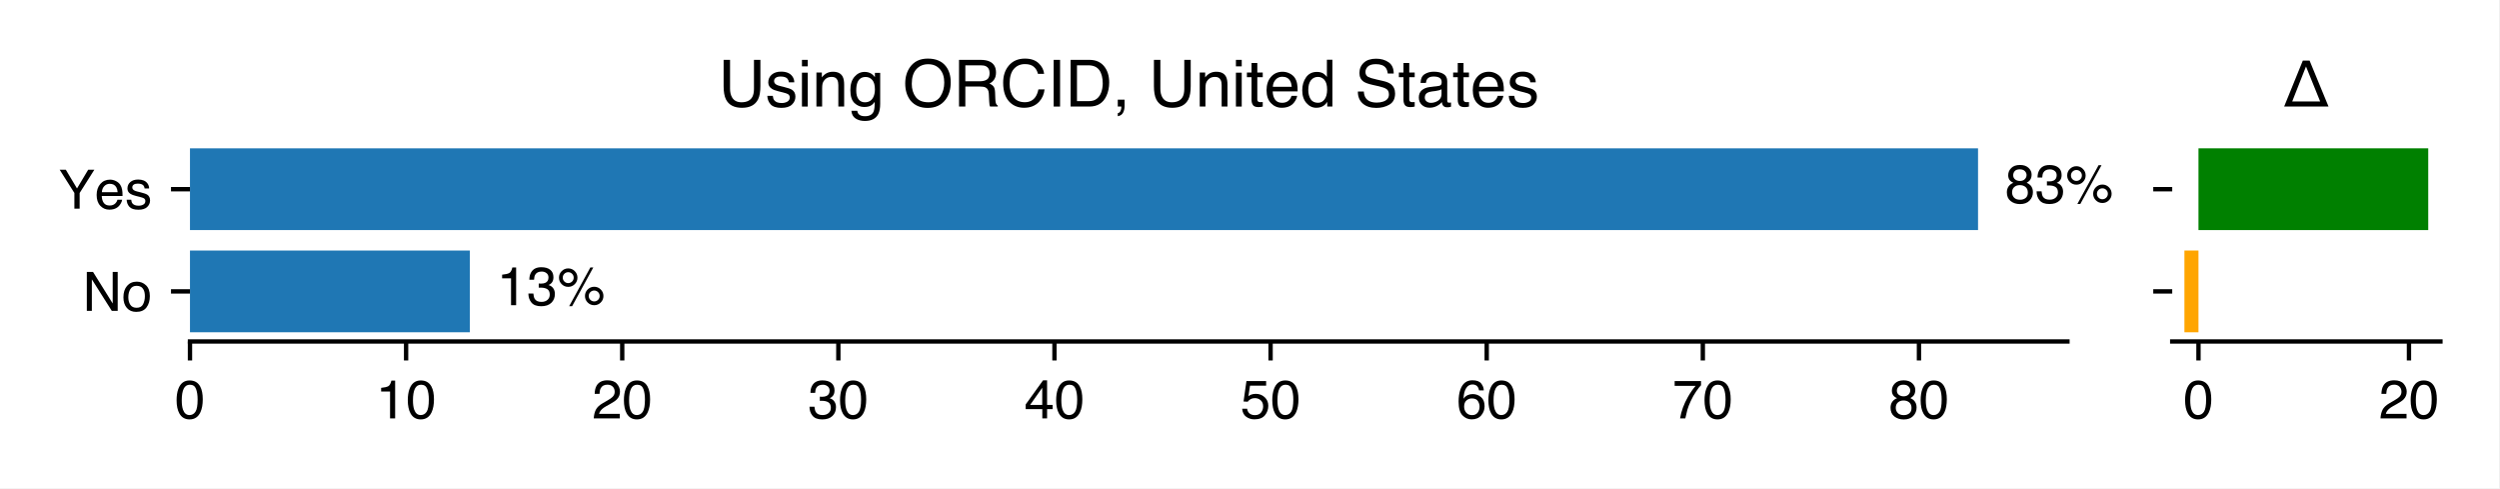
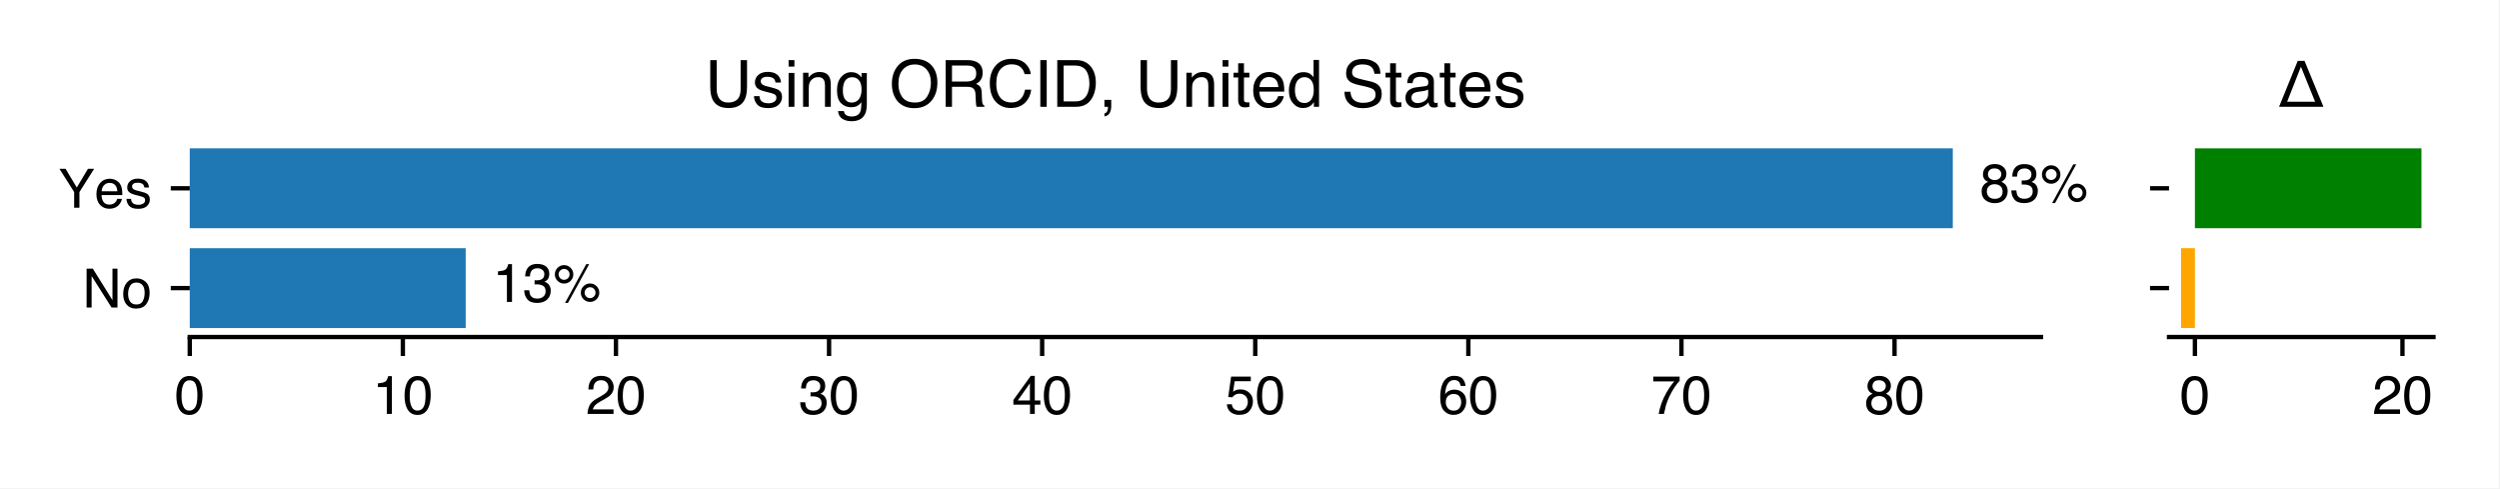
<svg xmlns="http://www.w3.org/2000/svg" xmlns:xlink="http://www.w3.org/1999/xlink" width="460.8pt" height="90pt" viewBox="0 0 460.8 90" version="1.1">
  <defs>
    <style type="text/css">*{stroke-linejoin: round; stroke-linecap: butt}</style>
  </defs>
  <g id="figure_1">
    <g id="patch_1">
      <path d="M 0 90  L 460.8 90  L 460.8 0  L 0 0  z " style="fill: #ffffff" />
    </g>
    <g id="axes_1">
      <g id="patch_2">
-         <path d="M 35.031 62.942  L 381.223 62.942  L 381.223 25.642  L 35.031 25.642  z " style="fill: #ffffff" />
+         <path d="M 34.99 62.12  L 376.339 62.12  L 376.339 25.688  L 34.99 25.688  z " style="fill: #ffffff" />
      </g>
      <g id="patch_3">
-         <path d="M 35.031 61.247  L 86.637 61.247  L 86.637 46.176  L 35.031 46.176  z " clip-path="url(#p1cc2329829)" style="fill: #1f77b4" />
+         <path d="M 34.99 60.464  L 85.874 60.464  L 85.874 45.744  L 34.99 45.744  z " clip-path="url(#p9209bd7af9)" style="fill: #1f77b4" />
      </g>
      <g id="patch_4">
-         <path d="M 35.031 42.409  L 364.738 42.409  L 364.738 27.338  L 35.031 27.338  z " clip-path="url(#p1cc2329829)" style="fill: #1f77b4" />
+         <path d="M 34.99 42.064  L 360.085 42.064  L 360.085 27.344  L 34.99 27.344  z " clip-path="url(#p9209bd7af9)" style="fill: #1f77b4" />
      </g>
      <g id="matplotlib.axis_1">
        <g id="xtick_1">
          <g id="line2d_1">
            <defs>
              <path id="m4c99cd72f3" d="M 0 0  L 0 3.5  " style="stroke: #000000; stroke-width: 0.8" />
            </defs>
            <g>
-               <use xlink:href="#m4c99cd72f3" x="35.031" y="62.942" style="stroke: #000000; stroke-width: 0.8" />
+               <use xlink:href="#m4c99cd72f3" x="34.99" y="62.12" style="stroke: #000000; stroke-width: 0.8" />
            </g>
          </g>
          <g id="text_1">
-             <g transform="translate(32.25078 77.11562)scale(0.1 -0.1)">
+             <g transform="translate(32.20953 76.29344) scale(0.1 -0.1)">
              <defs>
                <path id="Helvetica-30" d="M 1731 4475  Q 2600 4475 2988 3759  Q 3288 3206 3288 2244  Q 3288 1331 3016 734  Q 2622 -122 1728 -122  Q 922 -122 528 578  Q 200 1163 200 2147  Q 200 2909 397 3456  Q 766 4475 1731 4475  z M 1725 391  Q 2163 391 2422 778  Q 2681 1166 2681 2222  Q 2681 2984 2493 3476  Q 2306 3969 1766 3969  Q 1269 3969 1039 3501  Q 809 3034 809 2125  Q 809 1441 956 1025  Q 1181 391 1725 391  z " transform="scale(0.015625)" />
              </defs>
              <use xlink:href="#Helvetica-30" />
            </g>
          </g>
        </g>
        <g id="xtick_2">
          <g id="line2d_2">
            <g>
-               <use xlink:href="#m4c99cd72f3" x="74.883" y="62.942" style="stroke: #000000; stroke-width: 0.8" />
+               <use xlink:href="#m4c99cd72f3" x="74.284" y="62.12" style="stroke: #000000; stroke-width: 0.8" />
            </g>
          </g>
          <g id="text_2">
-             <g transform="translate(69.32177 77.11562)scale(0.1 -0.1)">
+             <g transform="translate(68.72312 76.29344) scale(0.1 -0.1)">
              <defs>
                <path id="Helvetica-31" d="M 613 3169  L 613 3600  Q 1222 3659 1462 3798  Q 1703 3938 1822 4456  L 2266 4456  L 2266 0  L 1666 0  L 1666 3169  L 613 3169  z " transform="scale(0.015625)" />
              </defs>
              <use xlink:href="#Helvetica-31" />
              <use xlink:href="#Helvetica-30" x="55.615" />
            </g>
          </g>
        </g>
        <g id="xtick_3">
          <g id="line2d_3">
            <g>
-               <use xlink:href="#m4c99cd72f3" x="114.734" y="62.942" style="stroke: #000000; stroke-width: 0.8" />
+               <use xlink:href="#m4c99cd72f3" x="113.578" y="62.12" style="stroke: #000000; stroke-width: 0.8" />
            </g>
          </g>
          <g id="text_3">
-             <g transform="translate(109.1732 77.11562)scale(0.1 -0.1)">
+             <g transform="translate(108.0172 76.29344) scale(0.1 -0.1)">
              <defs>
                <path id="Helvetica-32" d="M 200 0  Q 231 578 439 1006  Q 647 1434 1250 1784  L 1850 2131  Q 2253 2366 2416 2531  Q 2672 2791 2672 3125  Q 2672 3516 2437 3745  Q 2203 3975 1813 3975  Q 1234 3975 1013 3538  Q 894 3303 881 2888  L 309 2888  Q 319 3472 525 3841  Q 891 4491 1816 4491  Q 2584 4491 2939 4075  Q 3294 3659 3294 3150  Q 3294 2613 2916 2231  Q 2697 2009 2131 1694  L 1703 1456  Q 1397 1288 1222 1134  Q 909 863 828 531  L 3272 531  L 3272 0  L 200 0  z " transform="scale(0.015625)" />
              </defs>
              <use xlink:href="#Helvetica-32" />
              <use xlink:href="#Helvetica-30" x="55.615" />
            </g>
          </g>
        </g>
        <g id="xtick_4">
          <g id="line2d_4">
            <g>
-               <use xlink:href="#m4c99cd72f3" x="154.586" y="62.942" style="stroke: #000000; stroke-width: 0.8" />
+               <use xlink:href="#m4c99cd72f3" x="152.872" y="62.12" style="stroke: #000000; stroke-width: 0.8" />
            </g>
          </g>
          <g id="text_4">
-             <g transform="translate(149.0247 77.11562)scale(0.1 -0.1)">
+             <g transform="translate(147.3112 76.29344) scale(0.1 -0.1)">
              <defs>
                <path id="Helvetica-33" d="M 1663 -122  Q 869 -122 511 314  Q 153 750 153 1375  L 741 1375  Q 778 941 903 744  Q 1122 391 1694 391  Q 2138 391 2406 628  Q 2675 866 2675 1241  Q 2675 1703 2392 1887  Q 2109 2072 1606 2072  Q 1550 2072 1492 2070  Q 1434 2069 1375 2066  L 1375 2563  Q 1463 2553 1522 2550  Q 1581 2547 1650 2547  Q 1966 2547 2169 2647  Q 2525 2822 2525 3272  Q 2525 3606 2287 3787  Q 2050 3969 1734 3969  Q 1172 3969 956 3594  Q 838 3388 822 3006  L 266 3006  Q 266 3506 466 3856  Q 809 4481 1675 4481  Q 2359 4481 2734 4176  Q 3109 3872 3109 3294  Q 3109 2881 2888 2625  Q 2750 2466 2531 2375  Q 2884 2278 3082 2001  Q 3281 1725 3281 1325  Q 3281 684 2859 281  Q 2438 -122 1663 -122  z " transform="scale(0.015625)" />
              </defs>
              <use xlink:href="#Helvetica-33" />
              <use xlink:href="#Helvetica-30" x="55.615" />
            </g>
          </g>
        </g>
        <g id="xtick_5">
          <g id="line2d_5">
            <g>
-               <use xlink:href="#m4c99cd72f3" x="194.437" y="62.942" style="stroke: #000000; stroke-width: 0.8" />
+               <use xlink:href="#m4c99cd72f3" x="192.166" y="62.12" style="stroke: #000000; stroke-width: 0.8" />
            </g>
          </g>
          <g id="text_5">
-             <g transform="translate(188.8761 77.11562)scale(0.1 -0.1)">
+             <g transform="translate(186.6053 76.29344) scale(0.1 -0.1)">
              <defs>
                <path id="Helvetica-34" d="M 2116 1584  L 2116 3613  L 681 1584  L 2116 1584  z M 2125 0  L 2125 1094  L 163 1094  L 163 1644  L 2213 4488  L 2688 4488  L 2688 1584  L 3347 1584  L 3347 1094  L 2688 1094  L 2688 0  L 2125 0  z " transform="scale(0.015625)" />
              </defs>
              <use xlink:href="#Helvetica-34" />
              <use xlink:href="#Helvetica-30" x="55.615" />
            </g>
          </g>
        </g>
        <g id="xtick_6">
          <g id="line2d_6">
            <g>
-               <use xlink:href="#m4c99cd72f3" x="234.289" y="62.942" style="stroke: #000000; stroke-width: 0.8" />
+               <use xlink:href="#m4c99cd72f3" x="231.46" y="62.12" style="stroke: #000000; stroke-width: 0.8" />
            </g>
          </g>
          <g id="text_6">
-             <g transform="translate(228.7276 77.11562)scale(0.1 -0.1)">
+             <g transform="translate(225.8993 76.29344) scale(0.1 -0.1)">
              <defs>
                <path id="Helvetica-35" d="M 791 1141  Q 847 659 1238 475  Q 1438 381 1700 381  Q 2200 381 2440 700  Q 2681 1019 2681 1406  Q 2681 1875 2395 2131  Q 2109 2388 1709 2388  Q 1419 2388 1211 2275  Q 1003 2163 856 1963  L 369 1991  L 709 4400  L 3034 4400  L 3034 3856  L 1131 3856  L 941 2613  Q 1097 2731 1238 2791  Q 1488 2894 1816 2894  Q 2431 2894 2859 2497  Q 3288 2100 3288 1491  Q 3288 856 2895 371  Q 2503 -113 1644 -113  Q 1097 -113 676 195  Q 256 503 206 1141  L 791 1141  z " transform="scale(0.015625)" />
              </defs>
              <use xlink:href="#Helvetica-35" />
              <use xlink:href="#Helvetica-30" x="55.615" />
            </g>
          </g>
        </g>
        <g id="xtick_7">
          <g id="line2d_7">
            <g>
-               <use xlink:href="#m4c99cd72f3" x="274.14" y="62.942" style="stroke: #000000; stroke-width: 0.8" />
+               <use xlink:href="#m4c99cd72f3" x="270.754" y="62.12" style="stroke: #000000; stroke-width: 0.8" />
            </g>
          </g>
          <g id="text_7">
-             <g transform="translate(268.5791 77.11562)scale(0.1 -0.1)">
+             <g transform="translate(265.1934 76.29344) scale(0.1 -0.1)">
              <defs>
                <path id="Helvetica-36" d="M 1872 4494  Q 2622 4494 2917 4105  Q 3213 3716 3213 3303  L 2656 3303  Q 2606 3569 2497 3719  Q 2294 4000 1881 4000  Q 1409 4000 1131 3564  Q 853 3128 822 2316  Q 1016 2600 1309 2741  Q 1578 2866 1909 2866  Q 2472 2866 2890 2506  Q 3309 2147 3309 1434  Q 3309 825 2912 354  Q 2516 -116 1781 -116  Q 1153 -116 697 361  Q 241 838 241 1966  Q 241 2800 444 3381  Q 834 4494 1872 4494  z M 1831 384  Q 2275 384 2495 682  Q 2716 981 2716 1388  Q 2716 1731 2519 2042  Q 2322 2353 1803 2353  Q 1441 2353 1167 2112  Q 894 1872 894 1388  Q 894 963 1142 673  Q 1391 384 1831 384  z " transform="scale(0.015625)" />
              </defs>
              <use xlink:href="#Helvetica-36" />
              <use xlink:href="#Helvetica-30" x="55.615" />
            </g>
          </g>
        </g>
        <g id="xtick_8">
          <g id="line2d_8">
            <g>
-               <use xlink:href="#m4c99cd72f3" x="313.991" y="62.942" style="stroke: #000000; stroke-width: 0.8" />
+               <use xlink:href="#m4c99cd72f3" x="310.048" y="62.12" style="stroke: #000000; stroke-width: 0.8" />
            </g>
          </g>
          <g id="text_8">
-             <g transform="translate(308.4305 77.11562)scale(0.1 -0.1)">
+             <g transform="translate(304.4875 76.29344) scale(0.1 -0.1)">
              <defs>
                <path id="Helvetica-37" d="M 3347 4400  L 3347 3909  Q 3131 3700 2773 3181  Q 2416 2663 2141 2063  Q 1869 1478 1728 997  Q 1638 688 1494 0  L 872 0  Q 1084 1281 1809 2550  Q 2238 3294 2709 3834  L 234 3834  L 234 4400  L 3347 4400  z " transform="scale(0.015625)" />
              </defs>
              <use xlink:href="#Helvetica-37" />
              <use xlink:href="#Helvetica-30" x="55.615" />
            </g>
          </g>
        </g>
        <g id="xtick_9">
          <g id="line2d_9">
            <g>
-               <use xlink:href="#m4c99cd72f3" x="353.843" y="62.942" style="stroke: #000000; stroke-width: 0.8" />
+               <use xlink:href="#m4c99cd72f3" x="349.342" y="62.12" style="stroke: #000000; stroke-width: 0.8" />
            </g>
          </g>
          <g id="text_9">
-             <g transform="translate(348.282 77.11562)scale(0.1 -0.1)">
+             <g transform="translate(343.7815 76.29344) scale(0.1 -0.1)">
              <defs>
                <path id="Helvetica-38" d="M 1741 2600  Q 2113 2600 2322 2808  Q 2531 3016 2531 3303  Q 2531 3553 2331 3762  Q 2131 3972 1722 3972  Q 1316 3972 1134 3762  Q 953 3553 953 3272  Q 953 2956 1187 2778  Q 1422 2600 1741 2600  z M 1775 384  Q 2166 384 2423 595  Q 2681 806 2681 1225  Q 2681 1659 2415 1884  Q 2150 2109 1734 2109  Q 1331 2109 1076 1879  Q 822 1650 822 1244  Q 822 894 1055 639  Q 1288 384 1775 384  z M 975 2384  Q 741 2484 609 2619  Q 363 2869 363 3269  Q 363 3769 725 4128  Q 1088 4488 1753 4488  Q 2397 4488 2762 4148  Q 3128 3809 3128 3356  Q 3128 2938 2916 2678  Q 2797 2531 2547 2391  Q 2825 2263 2984 2097  Q 3281 1784 3281 1284  Q 3281 694 2884 283  Q 2488 -128 1763 -128  Q 1109 -128 657 226  Q 206 581 206 1256  Q 206 1653 400 1942  Q 594 2231 975 2384  z " transform="scale(0.015625)" />
              </defs>
              <use xlink:href="#Helvetica-38" />
              <use xlink:href="#Helvetica-30" x="55.615" />
            </g>
          </g>
        </g>
      </g>
      <g id="matplotlib.axis_2">
        <g id="ytick_1">
          <g id="line2d_10">
            <defs>
              <path id="m8e343aef83" d="M 0 0  L -3.5 0  " style="stroke: #000000; stroke-width: 0.8" />
            </defs>
            <g>
-               <use xlink:href="#m8e343aef83" x="35.031" y="53.711" style="stroke: #000000; stroke-width: 0.8" />
+               <use xlink:href="#m8e343aef83" x="34.99" y="53.104" style="stroke: #000000; stroke-width: 0.8" />
            </g>
          </g>
          <g id="text_10">
-             <g transform="translate(15.24844 57.29818)scale(0.1 -0.1)">
+             <g transform="translate(15.20719 56.6906) scale(0.1 -0.1)">
              <defs>
                <path id="Helvetica-4e" d="M 488 4591  L 1222 4591  L 3541 872  L 3541 4591  L 4131 4591  L 4131 0  L 3434 0  L 1081 3716  L 1081 0  L 488 0  L 488 4591  z M 2269 4591  L 2269 4591  z " transform="scale(0.015625)" />
                <path id="Helvetica-6f" d="M 1741 363  Q 2300 363 2508 786  Q 2716 1209 2716 1728  Q 2716 2197 2566 2491  Q 2328 2953 1747 2953  Q 1231 2953 997 2559  Q 763 2166 763 1609  Q 763 1075 997 719  Q 1231 363 1741 363  z M 1763 3444  Q 2409 3444 2856 3012  Q 3303 2581 3303 1744  Q 3303 934 2909 406  Q 2516 -122 1688 -122  Q 997 -122 590 345  Q 184 813 184 1600  Q 184 2444 612 2944  Q 1041 3444 1763 3444  z M 1744 3428  L 1744 3428  z " transform="scale(0.015625)" />
              </defs>
              <use xlink:href="#Helvetica-4e" />
              <use xlink:href="#Helvetica-6f" x="72.217" />
            </g>
          </g>
        </g>
        <g id="ytick_2">
          <g id="line2d_11">
            <g>
-               <use xlink:href="#m8e343aef83" x="35.031" y="34.873" style="stroke: #000000; stroke-width: 0.8" />
+               <use xlink:href="#m8e343aef83" x="34.99" y="34.704" style="stroke: #000000; stroke-width: 0.8" />
            </g>
          </g>
          <g id="text_11">
-             <g transform="translate(10.8 38.45995)scale(0.1 -0.1)">
+             <g transform="translate(10.75875 38.29034) scale(0.1 -0.1)">
              <defs>
                <path id="Helvetica-59" d="M 131 4591  L 856 4591  L 2175 2384  L 3494 4591  L 4222 4591  L 2488 1850  L 2488 0  L 1866 0  L 1866 1850  L 131 4591  z M 2184 4591  L 2184 4591  z " transform="scale(0.015625)" />
                <path id="Helvetica-65" d="M 1806 3422  Q 2163 3422 2497 3255  Q 2831 3088 3006 2822  Q 3175 2569 3231 2231  Q 3281 2000 3281 1494  L 828 1494  Q 844 984 1069 676  Q 1294 369 1766 369  Q 2206 369 2469 659  Q 2619 828 2681 1050  L 3234 1050  Q 3213 866 3089 639  Q 2966 413 2813 269  Q 2556 19 2178 -69  Q 1975 -119 1719 -119  Q 1094 -119 659 336  Q 225 791 225 1609  Q 225 2416 662 2919  Q 1100 3422 1806 3422  z M 2703 1941  Q 2669 2306 2544 2525  Q 2313 2931 1772 2931  Q 1384 2931 1121 2651  Q 859 2372 844 1941  L 2703 1941  z M 1753 3428  L 1753 3428  z " transform="scale(0.015625)" />
                <path id="Helvetica-73" d="M 747 1050  Q 772 769 888 619  Q 1100 347 1625 347  Q 1938 347 2175 483  Q 2413 619 2413 903  Q 2413 1119 2222 1231  Q 2100 1300 1741 1391  L 1294 1503  Q 866 1609 663 1741  Q 300 1969 300 2372  Q 300 2847 642 3140  Q 984 3434 1563 3434  Q 2319 3434 2653 2991  Q 2863 2709 2856 2384  L 2325 2384  Q 2309 2575 2191 2731  Q 1997 2953 1519 2953  Q 1200 2953 1036 2831  Q 872 2709 872 2509  Q 872 2291 1088 2159  Q 1213 2081 1456 2022  L 1828 1931  Q 2434 1784 2641 1647  Q 2969 1431 2969 969  Q 2969 522 2630 197  Q 2291 -128 1597 -128  Q 850 -128 539 211  Q 228 550 206 1050  L 747 1050  z M 1578 3428  L 1578 3428  z " transform="scale(0.015625)" />
              </defs>
              <use xlink:href="#Helvetica-59" />
              <use xlink:href="#Helvetica-65" x="66.699" />
              <use xlink:href="#Helvetica-73" x="122.314" />
            </g>
          </g>
        </g>
      </g>
      <g id="patch_5">
-         <path d="M 35.031 62.942  L 381.223 62.942  " style="fill: none; stroke: #000000; stroke-width: 0.8; stroke-linejoin: miter; stroke-linecap: square" />
+         <path d="M 34.99 62.12  L 376.339 62.12  " style="fill: none; stroke: #000000; stroke-width: 0.8; stroke-linejoin: miter; stroke-linecap: square" />
      </g>
      <g id="text_12">
-         <g transform="translate(91.63042 56.25599)scale(0.1 -0.1)">
+         <g transform="translate(90.86736 55.64841) scale(0.1 -0.1)">
          <defs>
            <path id="Helvetica-25" d="M 4363 2175  Q 4813 2175 5131 1856  Q 5450 1538 5450 1088  Q 5450 638 5131 319  Q 4813 0 4363 0  Q 3909 0 3590 319  Q 3272 638 3272 1088  Q 3272 1538 3590 1856  Q 3909 2175 4363 2175  z M 3909 4456  L 4256 4456  L 1753 -119  L 1406 -119  L 3909 4456  z M 1294 2606  Q 1563 2606 1752 2795  Q 1941 2984 1941 3250  Q 1941 3516 1752 3705  Q 1563 3894 1294 3894  Q 1028 3894 839 3706  Q 650 3519 650 3250  Q 650 2984 839 2795  Q 1028 2606 1294 2606  z M 1294 4341  Q 1747 4341 2065 4020  Q 2384 3700 2384 3250  Q 2384 2800 2065 2481  Q 1747 2163 1294 2163  Q 844 2163 525 2481  Q 206 2800 206 3250  Q 206 3700 525 4020  Q 844 4341 1294 4341  z M 4363 444  Q 4628 444 4817 633  Q 5006 822 5006 1088  Q 5006 1353 4817 1542  Q 4628 1731 4363 1731  Q 4094 1731 3905 1542  Q 3716 1353 3716 1088  Q 3716 822 3905 633  Q 4094 444 4363 444  z " transform="scale(0.015625)" />
          </defs>
          <use xlink:href="#Helvetica-31" />
          <use xlink:href="#Helvetica-33" x="55.615" />
          <use xlink:href="#Helvetica-25" x="111.23" />
        </g>
      </g>
      <g id="text_13">
-         <g transform="translate(369.7305 37.41776)scale(0.1 -0.1)">
+         <g transform="translate(365.0777 37.24815) scale(0.1 -0.1)">
          <use xlink:href="#Helvetica-38" />
          <use xlink:href="#Helvetica-33" x="55.615" />
          <use xlink:href="#Helvetica-25" x="111.23" />
        </g>
      </g>
      <g id="text_14">
-         <g transform="translate(132.4352 19.6425)scale(0.12 -0.12)">
+         <g transform="translate(129.9728 19.6875) scale(0.12 -0.12)">
          <defs>
            <path id="Helvetica-55" d="M 1163 4591  L 1163 1753  Q 1163 1253 1350 922  Q 1628 422 2288 422  Q 3078 422 3363 963  Q 3516 1256 3516 1753  L 3516 4591  L 4147 4591  L 4147 2013  Q 4147 1166 3919 709  Q 3500 -122 2338 -122  Q 1175 -122 759 709  Q 531 1166 531 2013  L 531 4591  L 1163 4591  z M 2341 4591  L 2341 4591  z " transform="scale(0.015625)" />
            <path id="Helvetica-69" d="M 413 3331  L 984 3331  L 984 0  L 413 0  L 413 3331  z M 413 4591  L 984 4591  L 984 3953  L 413 3953  L 413 4591  z " transform="scale(0.015625)" />
            <path id="Helvetica-6e" d="M 413 3347  L 947 3347  L 947 2872  Q 1184 3166 1450 3294  Q 1716 3422 2041 3422  Q 2753 3422 3003 2925  Q 3141 2653 3141 2147  L 3141 0  L 2569 0  L 2569 2109  Q 2569 2416 2478 2603  Q 2328 2916 1934 2916  Q 1734 2916 1606 2875  Q 1375 2806 1200 2600  Q 1059 2434 1017 2257  Q 975 2081 975 1753  L 975 0  L 413 0  L 413 3347  z M 1734 3428  L 1734 3428  z " transform="scale(0.015625)" />
            <path id="Helvetica-67" d="M 1594 3406  Q 1988 3406 2281 3213  Q 2441 3103 2606 2894  L 2606 3316  L 3125 3316  L 3125 272  Q 3125 -366 2938 -734  Q 2588 -1416 1616 -1416  Q 1075 -1416 706 -1173  Q 338 -931 294 -416  L 866 -416  Q 906 -641 1028 -763  Q 1219 -950 1628 -950  Q 2275 -950 2475 -494  Q 2594 -225 2584 466  Q 2416 209 2178 84  Q 1941 -41 1550 -41  Q 1006 -41 598 345  Q 191 731 191 1622  Q 191 2463 602 2934  Q 1013 3406 1594 3406  z M 2606 1688  Q 2606 2309 2350 2609  Q 2094 2909 1697 2909  Q 1103 2909 884 2353  Q 769 2056 769 1575  Q 769 1009 998 714  Q 1228 419 1616 419  Q 2222 419 2469 966  Q 2606 1275 2606 1688  z M 1659 3428  L 1659 3428  z " transform="scale(0.015625)" />
            <path id="Helvetica-20" transform="scale(0.015625)" />
            <path id="Helvetica-4f" d="M 2469 4716  Q 3684 4716 4269 3934  Q 4725 3325 4725 2375  Q 4725 1347 4203 666  Q 3591 -134 2456 -134  Q 1397 -134 791 566  Q 250 1241 250 2272  Q 250 3203 713 3866  Q 1306 4716 2469 4716  z M 2531 422  Q 3353 422 3720 1011  Q 4088 1600 4088 2366  Q 4088 3175 3664 3669  Q 3241 4163 2506 4163  Q 1794 4163 1344 3673  Q 894 3184 894 2231  Q 894 1469 1280 945  Q 1666 422 2531 422  z M 2488 4716  L 2488 4716  z " transform="scale(0.015625)" />
            <path id="Helvetica-52" d="M 2622 2488  Q 3059 2488 3314 2663  Q 3569 2838 3569 3294  Q 3569 3784 3213 3963  Q 3022 4056 2703 4056  L 1184 4056  L 1184 2488  L 2622 2488  z M 563 4591  L 2688 4591  Q 3213 4591 3553 4438  Q 4200 4144 4200 3353  Q 4200 2941 4029 2678  Q 3859 2416 3553 2256  Q 3822 2147 3958 1969  Q 4094 1791 4109 1391  L 4131 775  Q 4141 513 4175 384  Q 4231 166 4375 103  L 4375 0  L 3613 0  Q 3581 59 3562 153  Q 3544 247 3531 516  L 3494 1281  Q 3472 1731 3159 1884  Q 2981 1969 2600 1969  L 1184 1969  L 1184 0  L 563 0  L 563 4591  z " transform="scale(0.015625)" />
            <path id="Helvetica-43" d="M 2422 4716  Q 3294 4716 3775 4256  Q 4256 3797 4309 3213  L 3703 3213  Q 3600 3656 3292 3915  Q 2984 4175 2428 4175  Q 1750 4175 1333 3698  Q 916 3222 916 2238  Q 916 1431 1292 929  Q 1669 428 2416 428  Q 3103 428 3463 956  Q 3653 1234 3747 1688  L 4353 1688  Q 4272 963 3816 472  Q 3269 -119 2341 -119  Q 1541 -119 997 366  Q 281 1006 281 2344  Q 281 3359 819 4009  Q 1400 4716 2422 4716  z M 2297 4716  L 2297 4716  z " transform="scale(0.015625)" />
            <path id="Helvetica-49" d="M 628 4591  L 1256 4591  L 1256 0  L 628 0  L 628 4591  z " transform="scale(0.015625)" />
            <path id="Helvetica-44" d="M 2250 531  Q 2566 531 2769 597  Q 3131 719 3363 1066  Q 3547 1344 3628 1778  Q 3675 2038 3675 2259  Q 3675 3113 3336 3584  Q 2997 4056 2244 4056  L 1141 4056  L 1141 531  L 2250 531  z M 516 4591  L 2375 4591  Q 3322 4591 3844 3919  Q 4309 3313 4309 2366  Q 4309 1634 4034 1044  Q 3550 0 2369 0  L 516 0  L 516 4591  z " transform="scale(0.015625)" />
            <path id="Helvetica-2c" d="M 531 -653  Q 747 -616 834 -350  Q 881 -209 881 -78  Q 881 -56 879 -39  Q 878 -22 872 0  L 531 0  L 531 681  L 1200 681  L 1200 50  Q 1200 -322 1050 -603  Q 900 -884 531 -950  L 531 -653  z " transform="scale(0.015625)" />
            <path id="Helvetica-74" d="M 525 4281  L 1094 4281  L 1094 3347  L 1628 3347  L 1628 2888  L 1094 2888  L 1094 703  Q 1094 528 1213 469  Q 1278 434 1431 434  Q 1472 434 1519 436  Q 1566 438 1628 444  L 1628 0  Q 1531 -28 1426 -40  Q 1322 -53 1200 -53  Q 806 -53 665 148  Q 525 350 525 672  L 525 2888  L 72 2888  L 72 3347  L 525 3347  L 525 4281  z " transform="scale(0.015625)" />
            <path id="Helvetica-64" d="M 769 1634  Q 769 1097 997 734  Q 1225 372 1728 372  Q 2119 372 2370 708  Q 2622 1044 2622 1672  Q 2622 2306 2362 2611  Q 2103 2916 1722 2916  Q 1297 2916 1033 2591  Q 769 2266 769 1634  z M 1616 3406  Q 2000 3406 2259 3244  Q 2409 3150 2600 2916  L 2600 4606  L 3141 4606  L 3141 0  L 2634 0  L 2634 466  Q 2438 156 2169 18  Q 1900 -119 1553 -119  Q 994 -119 584 351  Q 175 822 175 1603  Q 175 2334 548 2870  Q 922 3406 1616 3406  z " transform="scale(0.015625)" />
            <path id="Helvetica-53" d="M 894 1481  Q 916 1091 1078 847  Q 1388 391 2169 391  Q 2519 391 2806 491  Q 3363 684 3363 1184  Q 3363 1559 3128 1719  Q 2891 1875 2384 1991  L 1763 2131  Q 1153 2269 900 2434  Q 463 2722 463 3294  Q 463 3913 891 4309  Q 1319 4706 2103 4706  Q 2825 4706 3329 4357  Q 3834 4009 3834 3244  L 3250 3244  Q 3203 3613 3050 3809  Q 2766 4169 2084 4169  Q 1534 4169 1293 3937  Q 1053 3706 1053 3400  Q 1053 3063 1334 2906  Q 1519 2806 2169 2656  L 2813 2509  Q 3278 2403 3531 2219  Q 3969 1897 3969 1284  Q 3969 522 3414 194  Q 2859 -134 2125 -134  Q 1269 -134 784 303  Q 300 738 309 1481  L 894 1481  z M 2150 4716  L 2150 4716  z " transform="scale(0.015625)" />
            <path id="Helvetica-61" d="M 844 891  Q 844 647 1022 506  Q 1200 366 1444 366  Q 1741 366 2019 503  Q 2488 731 2488 1250  L 2488 1703  Q 2384 1638 2221 1594  Q 2059 1550 1903 1531  L 1563 1488  Q 1256 1447 1103 1359  Q 844 1213 844 891  z M 2206 2028  Q 2400 2053 2466 2191  Q 2503 2266 2503 2406  Q 2503 2694 2298 2823  Q 2094 2953 1713 2953  Q 1272 2953 1088 2716  Q 984 2584 953 2325  L 428 2325  Q 444 2944 830 3186  Q 1216 3428 1725 3428  Q 2316 3428 2684 3203  Q 3050 2978 3050 2503  L 3050 575  Q 3050 488 3086 434  Q 3122 381 3238 381  Q 3275 381 3322 386  Q 3369 391 3422 400  L 3422 -16  Q 3291 -53 3222 -62  Q 3153 -72 3034 -72  Q 2744 -72 2613 134  Q 2544 244 2516 444  Q 2344 219 2022 53  Q 1700 -113 1313 -113  Q 847 -113 551 170  Q 256 453 256 878  Q 256 1344 547 1600  Q 838 1856 1309 1916  L 2206 2028  z M 1741 3428  L 1741 3428  z " transform="scale(0.015625)" />
          </defs>
          <use xlink:href="#Helvetica-55" />
          <use xlink:href="#Helvetica-73" x="72.217" />
          <use xlink:href="#Helvetica-69" x="122.217" />
          <use xlink:href="#Helvetica-6e" x="144.434" />
          <use xlink:href="#Helvetica-67" x="200.049" />
          <use xlink:href="#Helvetica-20" x="255.664" />
          <use xlink:href="#Helvetica-4f" x="283.447" />
          <use xlink:href="#Helvetica-52" x="361.23" />
          <use xlink:href="#Helvetica-43" x="433.447" />
          <use xlink:href="#Helvetica-49" x="505.664" />
          <use xlink:href="#Helvetica-44" x="533.447" />
          <use xlink:href="#Helvetica-2c" x="605.664" />
          <use xlink:href="#Helvetica-20" x="633.447" />
          <use xlink:href="#Helvetica-55" x="661.23" />
          <use xlink:href="#Helvetica-6e" x="733.447" />
          <use xlink:href="#Helvetica-69" x="789.062" />
          <use xlink:href="#Helvetica-74" x="811.279" />
          <use xlink:href="#Helvetica-65" x="839.062" />
          <use xlink:href="#Helvetica-64" x="894.678" />
          <use xlink:href="#Helvetica-20" x="950.293" />
          <use xlink:href="#Helvetica-53" x="978.076" />
          <use xlink:href="#Helvetica-74" x="1044.775" />
          <use xlink:href="#Helvetica-61" x="1072.559" />
          <use xlink:href="#Helvetica-74" x="1128.174" />
          <use xlink:href="#Helvetica-65" x="1155.957" />
          <use xlink:href="#Helvetica-73" x="1211.572" />
        </g>
      </g>
    </g>
    <g id="axes_2">
      <g id="patch_6">
-         <path d="M 400.544 62.942  L 450 62.942  L 450 25.642  L 400.544 25.642  z " style="fill: #ffffff" />
+         <path d="M 399.956 62.12  L 448.72 62.12  L 448.72 25.688  L 399.956 25.688  z " style="fill: #ffffff" />
      </g>
      <g id="patch_7">
-         <path d="M 405.385 61.247  L 402.792 61.247  L 402.792 46.176  L 405.385 46.176  z " clip-path="url(#p93ff0ede5a)" style="fill: #ffa500" />
+         <path d="M 404.729 60.464  L 402.173 60.464  L 402.173 45.744  L 404.729 45.744  z " clip-path="url(#p6e877a8ab1)" style="fill: #ffa500" />
      </g>
      <g id="patch_8">
-         <path d="M 405.385 42.409  L 447.752 42.409  L 447.752 27.338  L 405.385 27.338  z " clip-path="url(#p93ff0ede5a)" style="fill: #008000" />
+         <path d="M 404.729 42.064  L 446.504 42.064  L 446.504 27.344  L 404.729 27.344  z " clip-path="url(#p6e877a8ab1)" style="fill: #008000" />
      </g>
      <g id="matplotlib.axis_3">
        <g id="xtick_10">
          <g id="line2d_12">
            <g>
-               <use xlink:href="#m4c99cd72f3" x="405.385" y="62.942" style="stroke: #000000; stroke-width: 0.8" />
+               <use xlink:href="#m4c99cd72f3" x="404.729" y="62.12" style="stroke: #000000; stroke-width: 0.8" />
            </g>
          </g>
          <g id="text_15">
-             <g transform="translate(402.6044 77.11562)scale(0.1 -0.1)">
+             <g transform="translate(401.9489 76.29344) scale(0.1 -0.1)">
              <use xlink:href="#Helvetica-30" />
            </g>
          </g>
        </g>
        <g id="xtick_11">
          <g id="line2d_13">
            <g>
-               <use xlink:href="#m4c99cd72f3" x="444.198" y="62.942" style="stroke: #000000; stroke-width: 0.8" />
+               <use xlink:href="#m4c99cd72f3" x="442.999" y="62.12" style="stroke: #000000; stroke-width: 0.8" />
            </g>
          </g>
          <g id="text_16">
-             <g transform="translate(438.6367 77.11562)scale(0.1 -0.1)">
+             <g transform="translate(437.4383 76.29344) scale(0.1 -0.1)">
              <use xlink:href="#Helvetica-32" />
              <use xlink:href="#Helvetica-30" x="55.615" />
            </g>
          </g>
        </g>
      </g>
      <g id="matplotlib.axis_4">
        <g id="ytick_3">
          <g id="line2d_14">
            <g>
-               <use xlink:href="#m8e343aef83" x="400.544" y="53.711" style="stroke: #000000; stroke-width: 0.8" />
+               <use xlink:href="#m8e343aef83" x="399.956" y="53.104" style="stroke: #000000; stroke-width: 0.8" />
            </g>
          </g>
        </g>
        <g id="ytick_4">
          <g id="line2d_15">
            <g>
-               <use xlink:href="#m8e343aef83" x="400.544" y="34.873" style="stroke: #000000; stroke-width: 0.8" />
+               <use xlink:href="#m8e343aef83" x="399.956" y="34.704" style="stroke: #000000; stroke-width: 0.8" />
            </g>
          </g>
        </g>
      </g>
      <g id="patch_9">
-         <path d="M 400.544 62.942  L 450 62.942  " style="fill: none; stroke: #000000; stroke-width: 0.8; stroke-linejoin: miter; stroke-linecap: square" />
+         <path d="M 399.956 62.12  L 448.72 62.12  " style="fill: none; stroke: #000000; stroke-width: 0.8; stroke-linejoin: miter; stroke-linecap: square" />
      </g>
      <g id="text_17">
-         <g transform="translate(420.9389 19.6425)scale(0.12 -0.12)">
+         <g transform="translate(420.0052 19.6875) scale(0.12 -0.12)">
          <defs>
            <path id="Helvetica-394" d="M 922 500  L 3672 500  L 2278 3941  L 922 500  z M 1966 4519  L 2631 4519  L 4494 0  L 128 0  L 1966 4519  z " transform="scale(0.015625)" />
          </defs>
          <use xlink:href="#Helvetica-394" />
        </g>
      </g>
    </g>
  </g>
  <defs>
-     <clipPath id="p1cc2329829">
-       <rect x="35.031" y="25.642" width="346.192" height="37.3" />
+     <clipPath id="p9209bd7af9">
+       <rect x="34.99" y="25.688" width="341.349" height="36.432" />
    </clipPath>
-     <clipPath id="p93ff0ede5a">
-       <rect x="400.544" y="25.642" width="49.456" height="37.3" />
+     <clipPath id="p6e877a8ab1">
+       <rect x="399.956" y="25.688" width="48.764" height="36.432" />
    </clipPath>
  </defs>
</svg>
